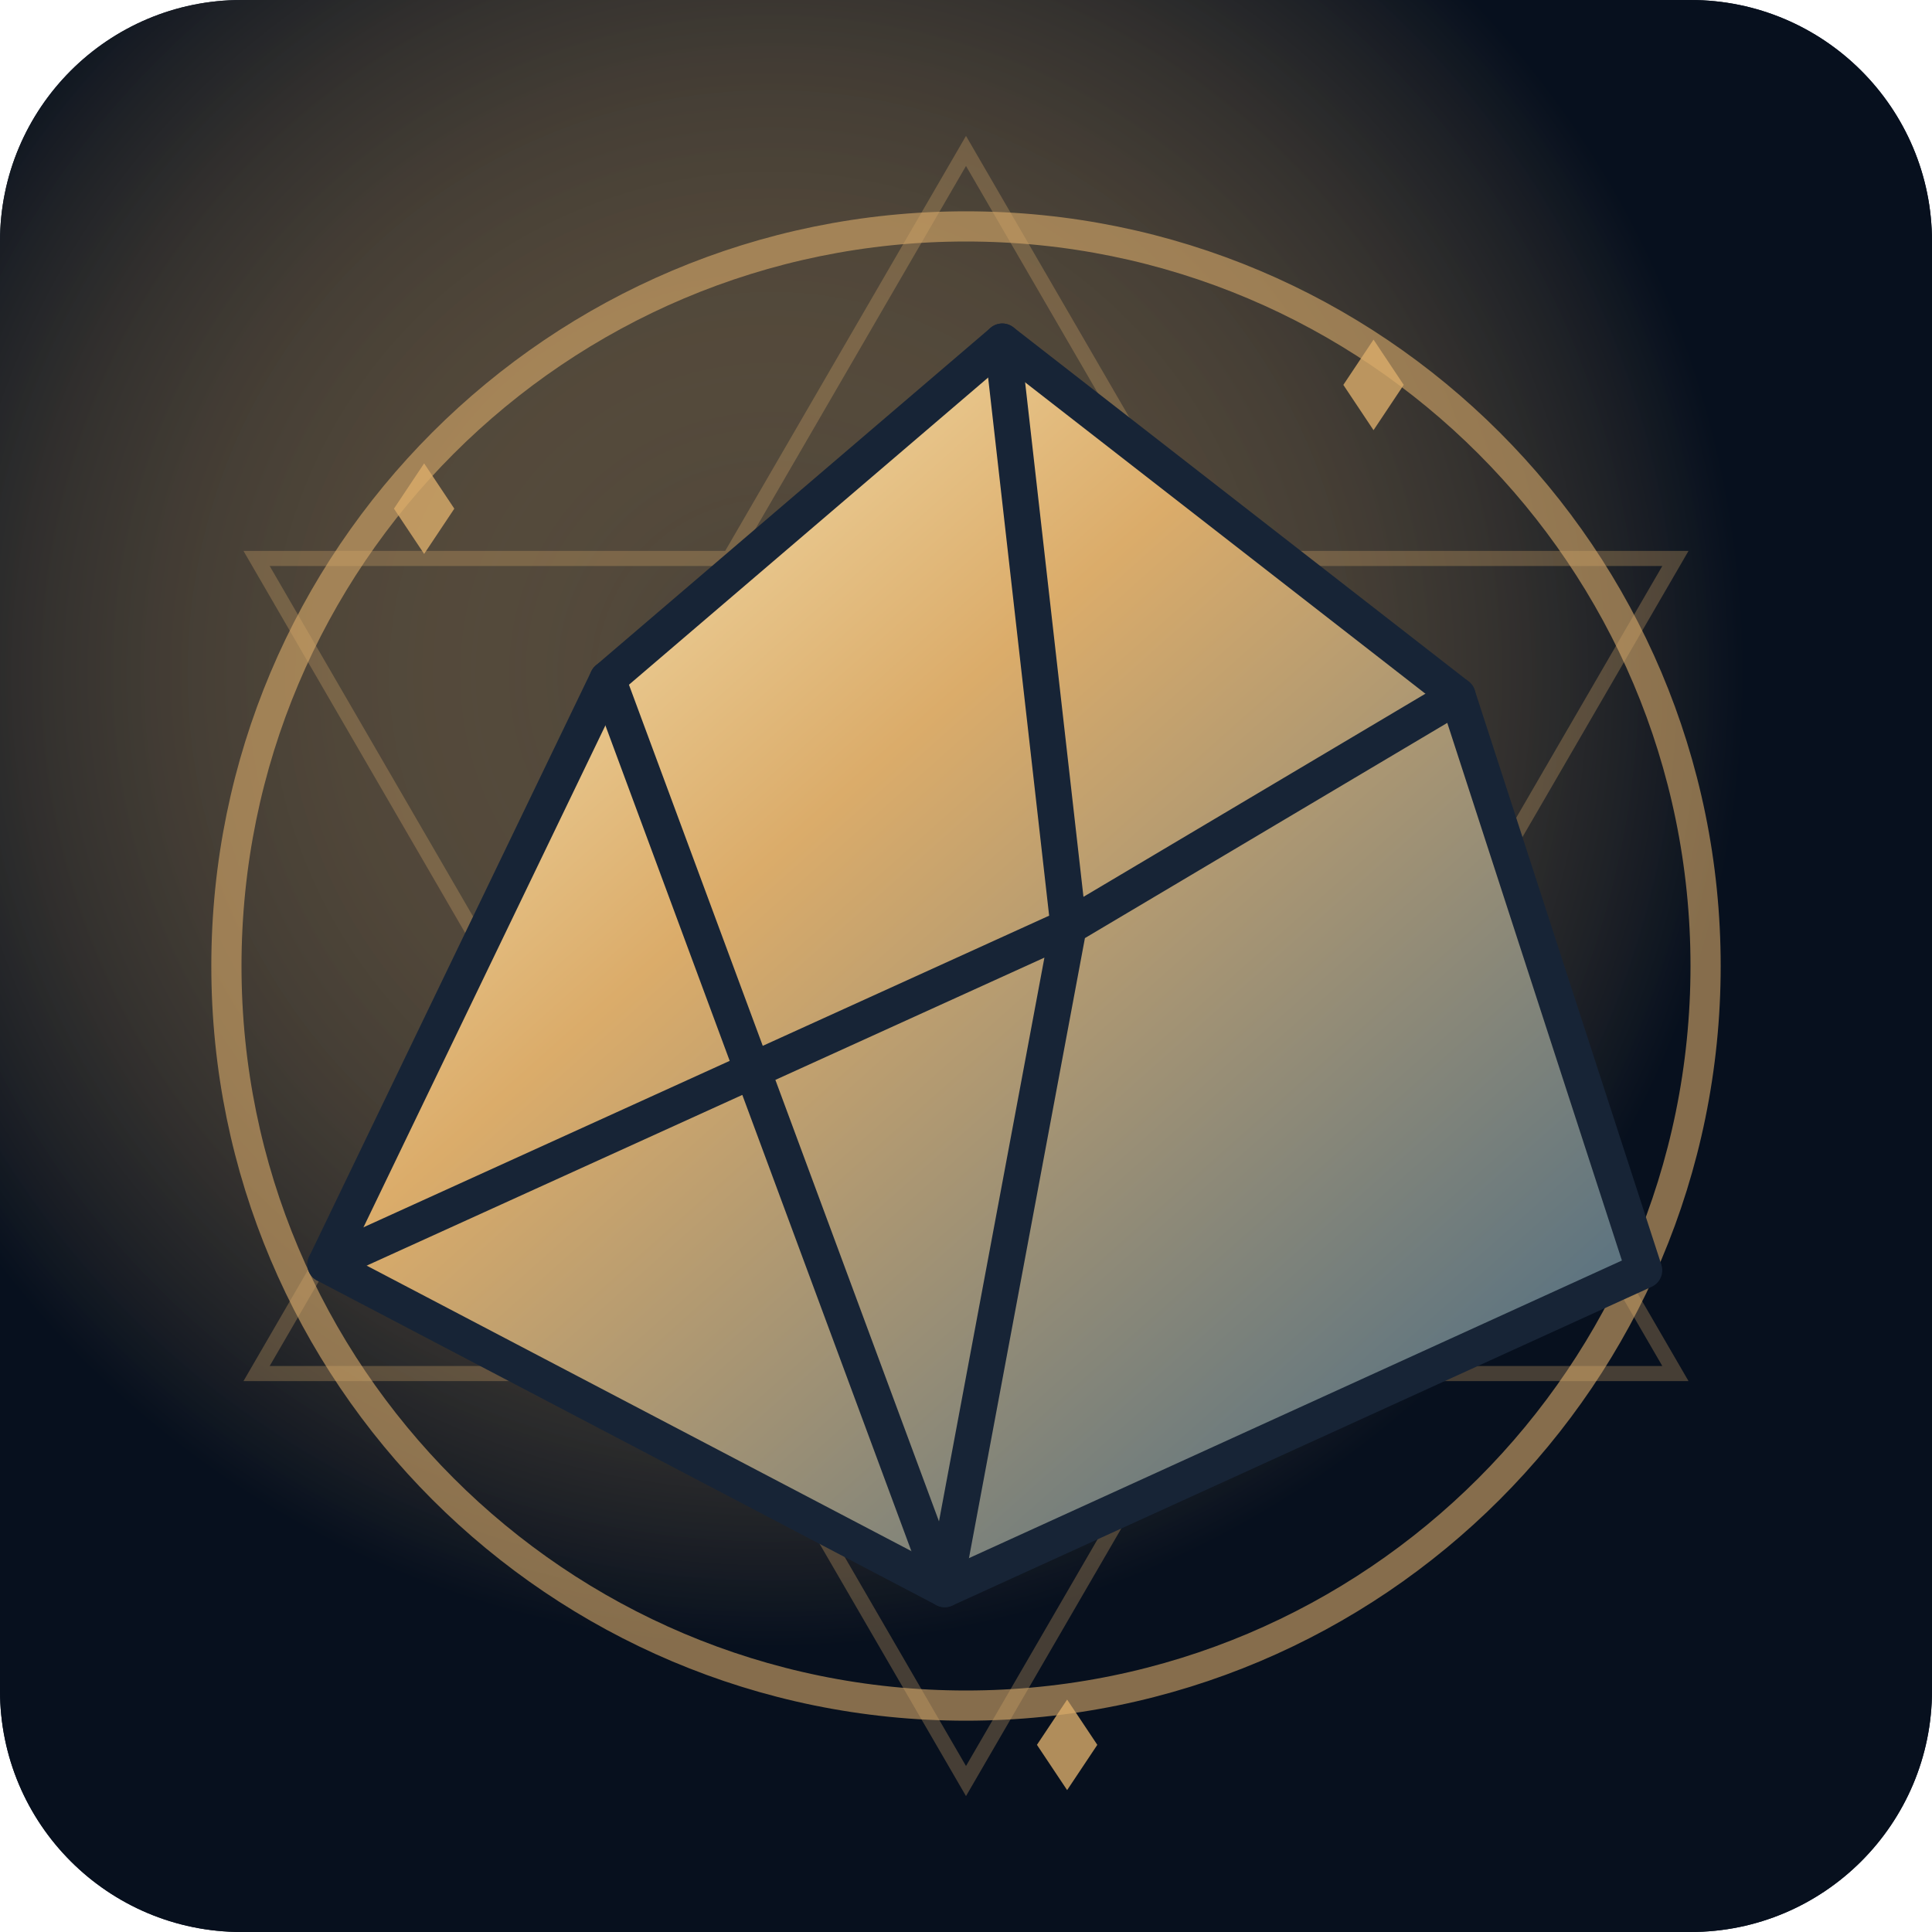
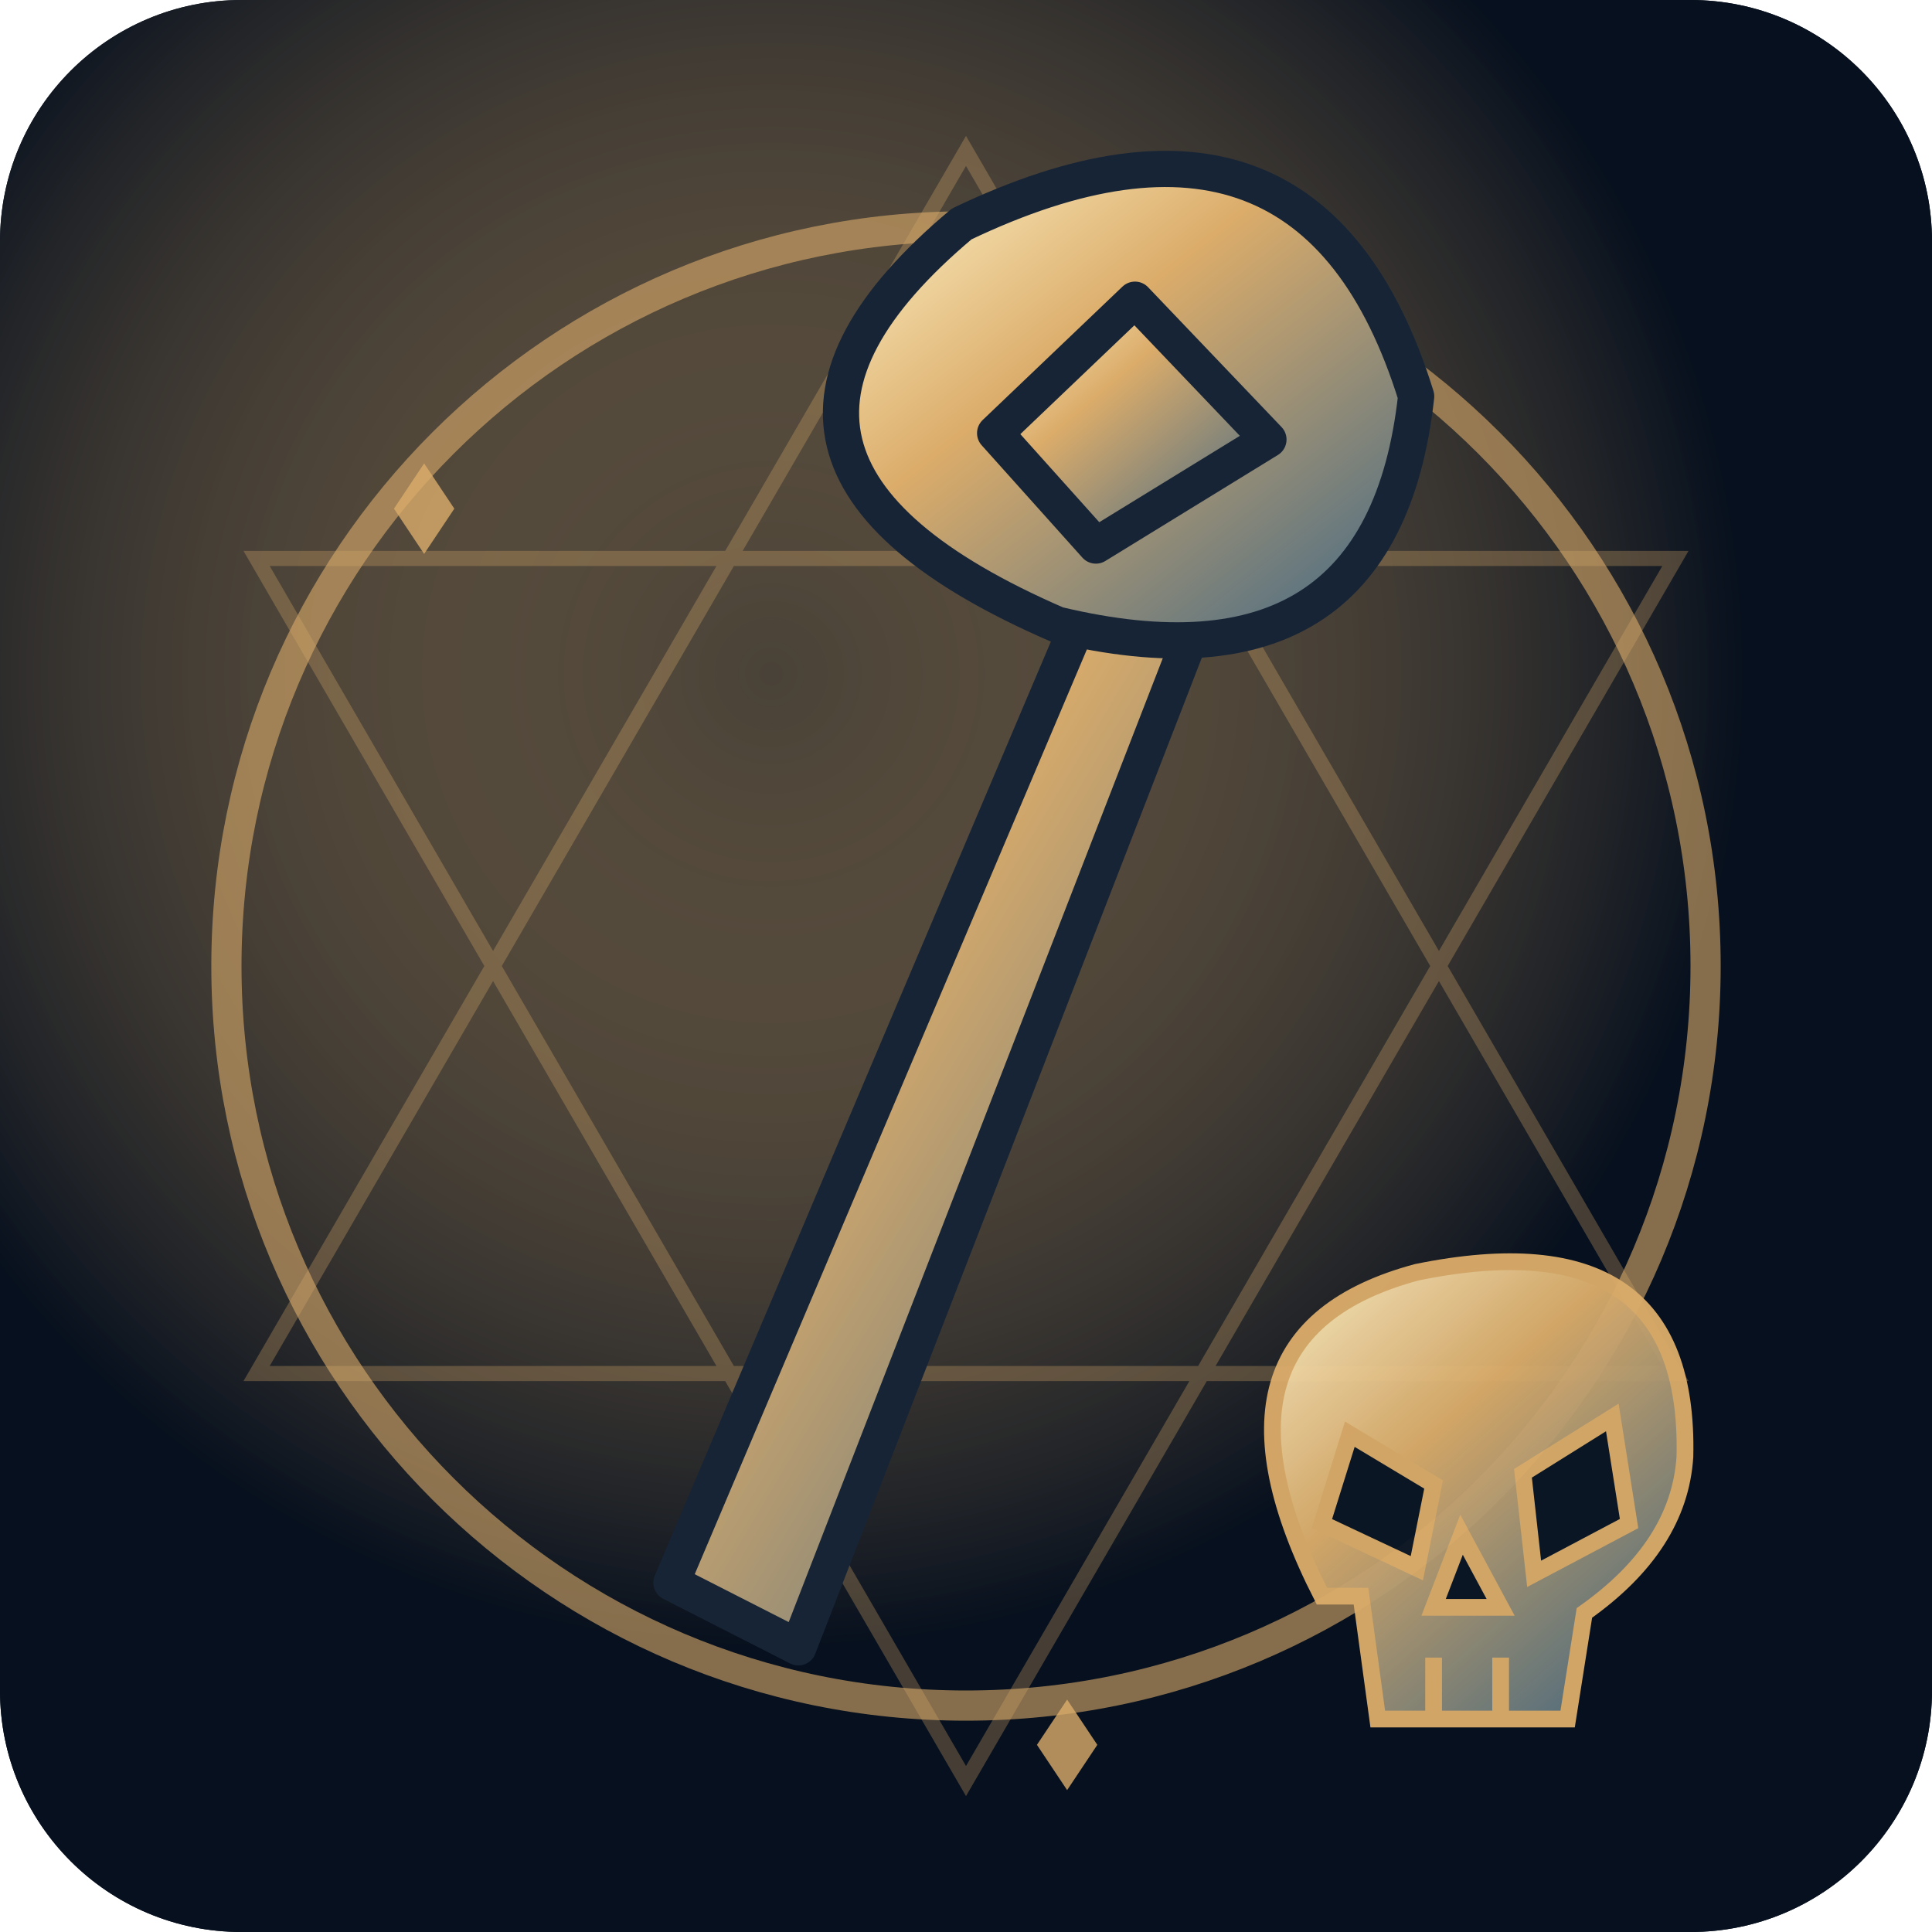
<svg xmlns="http://www.w3.org/2000/svg" viewBox="0 0 128 128">
  <defs>
    <radialGradient id="bg" cx="40%" cy="35%">
      <stop stop-color="#dbac6a" stop-opacity=".3" />
      <stop offset="1" stop-color="#07101e" />
    </radialGradient>
    <linearGradient id="metal" x2=".8" y2="1">
      <stop stop-color="#fff4c8" />
      <stop offset=".42" stop-color="#dbac6a" />
      <stop offset="1" stop-color="#547082" />
    </linearGradient>
  </defs>
  <rect width="128" height="128" rx="16" fill="#0a1422" />
  <rect width="128" height="128" rx="16" fill="url(#bg)" />
  <circle cx="64" cy="64" r="49" fill="none" stroke="#dbac6a" opacity=".6" stroke-width="2" />
  <path d="m64 10 47 81H17Zm0 108L17 37h94Z" fill="none" stroke="#dbac6a" opacity=".3" />
  <path d="m91.0 22.5 2 3-2 3-2-3Z" fill="#dbac6a" opacity=".8" />
  <path d="m70.7 112.6 2 3-2 3-2-3Z" fill="#dbac6a" opacity=".8" />
  <path d="m28.1 30.7 2 3-2 3-2-3Z" fill="#dbac6a" opacity=".8" />
  <g transform="translate(4 4) rotate(-5 60 60)" fill="url(#metal)" stroke="#172436" stroke-width="2.4" stroke-linejoin="round" stroke-linecap="round">
-     <path d="m16 76 22-37 28-20 28 26 9 39-48 17Z" />
-     <path d="m38 39 17 62 12-43 27-13M16 76l51-18-1-39" fill="none" />
+     <path d="m37 99 34-64 6 4-32 65Z" />
+     <path d="M68 38Q44 25 64 11q24-9 29 14-4 20-25 13Z" />
+     <path d="m75 17 8 10-12 6-6-8Z" />
+   </g>
+   <g transform="translate(75 78) scale(.37)" opacity=".95" fill="url(#metal)" stroke="#dbac6a" stroke-width="3">
+     <path d="M34 75Q10 28 51 17q49-10 48 33-1 16-18 28l-3 19H44l-3-22Z" />
+     <path d="m39 46 15 9-3 15-17-8ZM70 53l16-10 3 19-17 9ZM59 64l-5 13h12Z" fill="#0b1625" />
+     <path d="M54 86v12m12-12v12" fill="none" />
  </g>
</svg>
